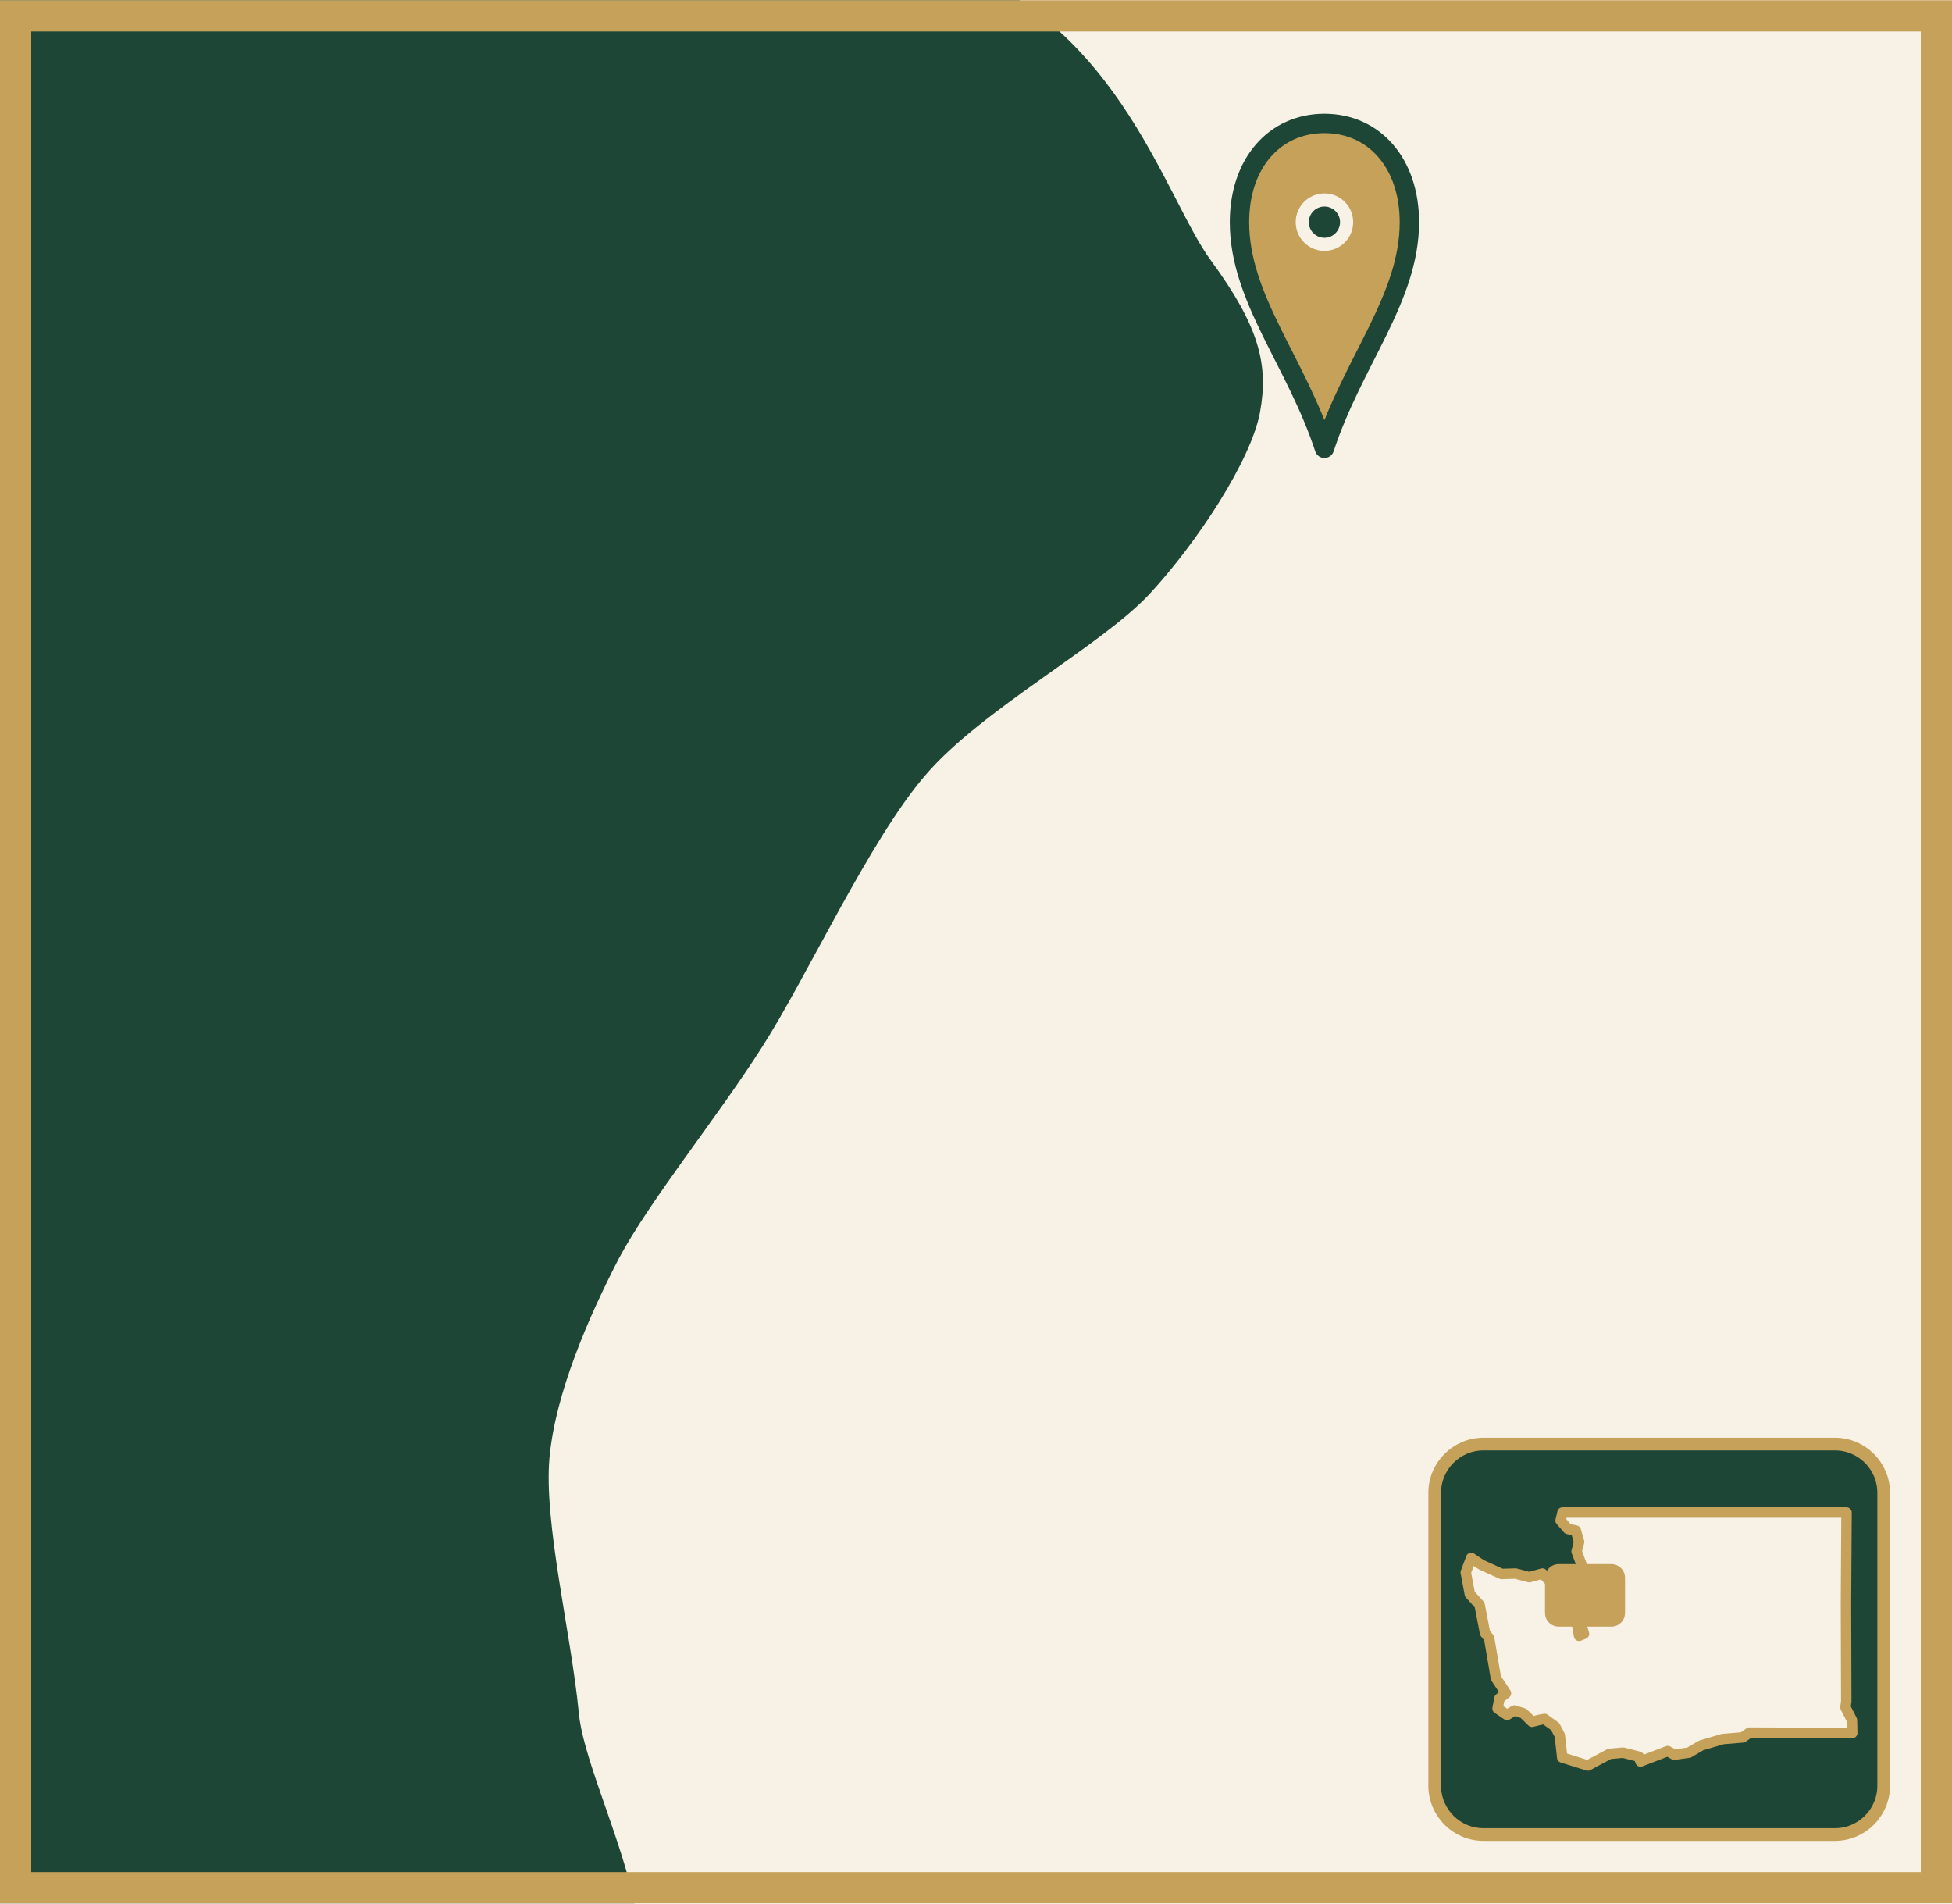
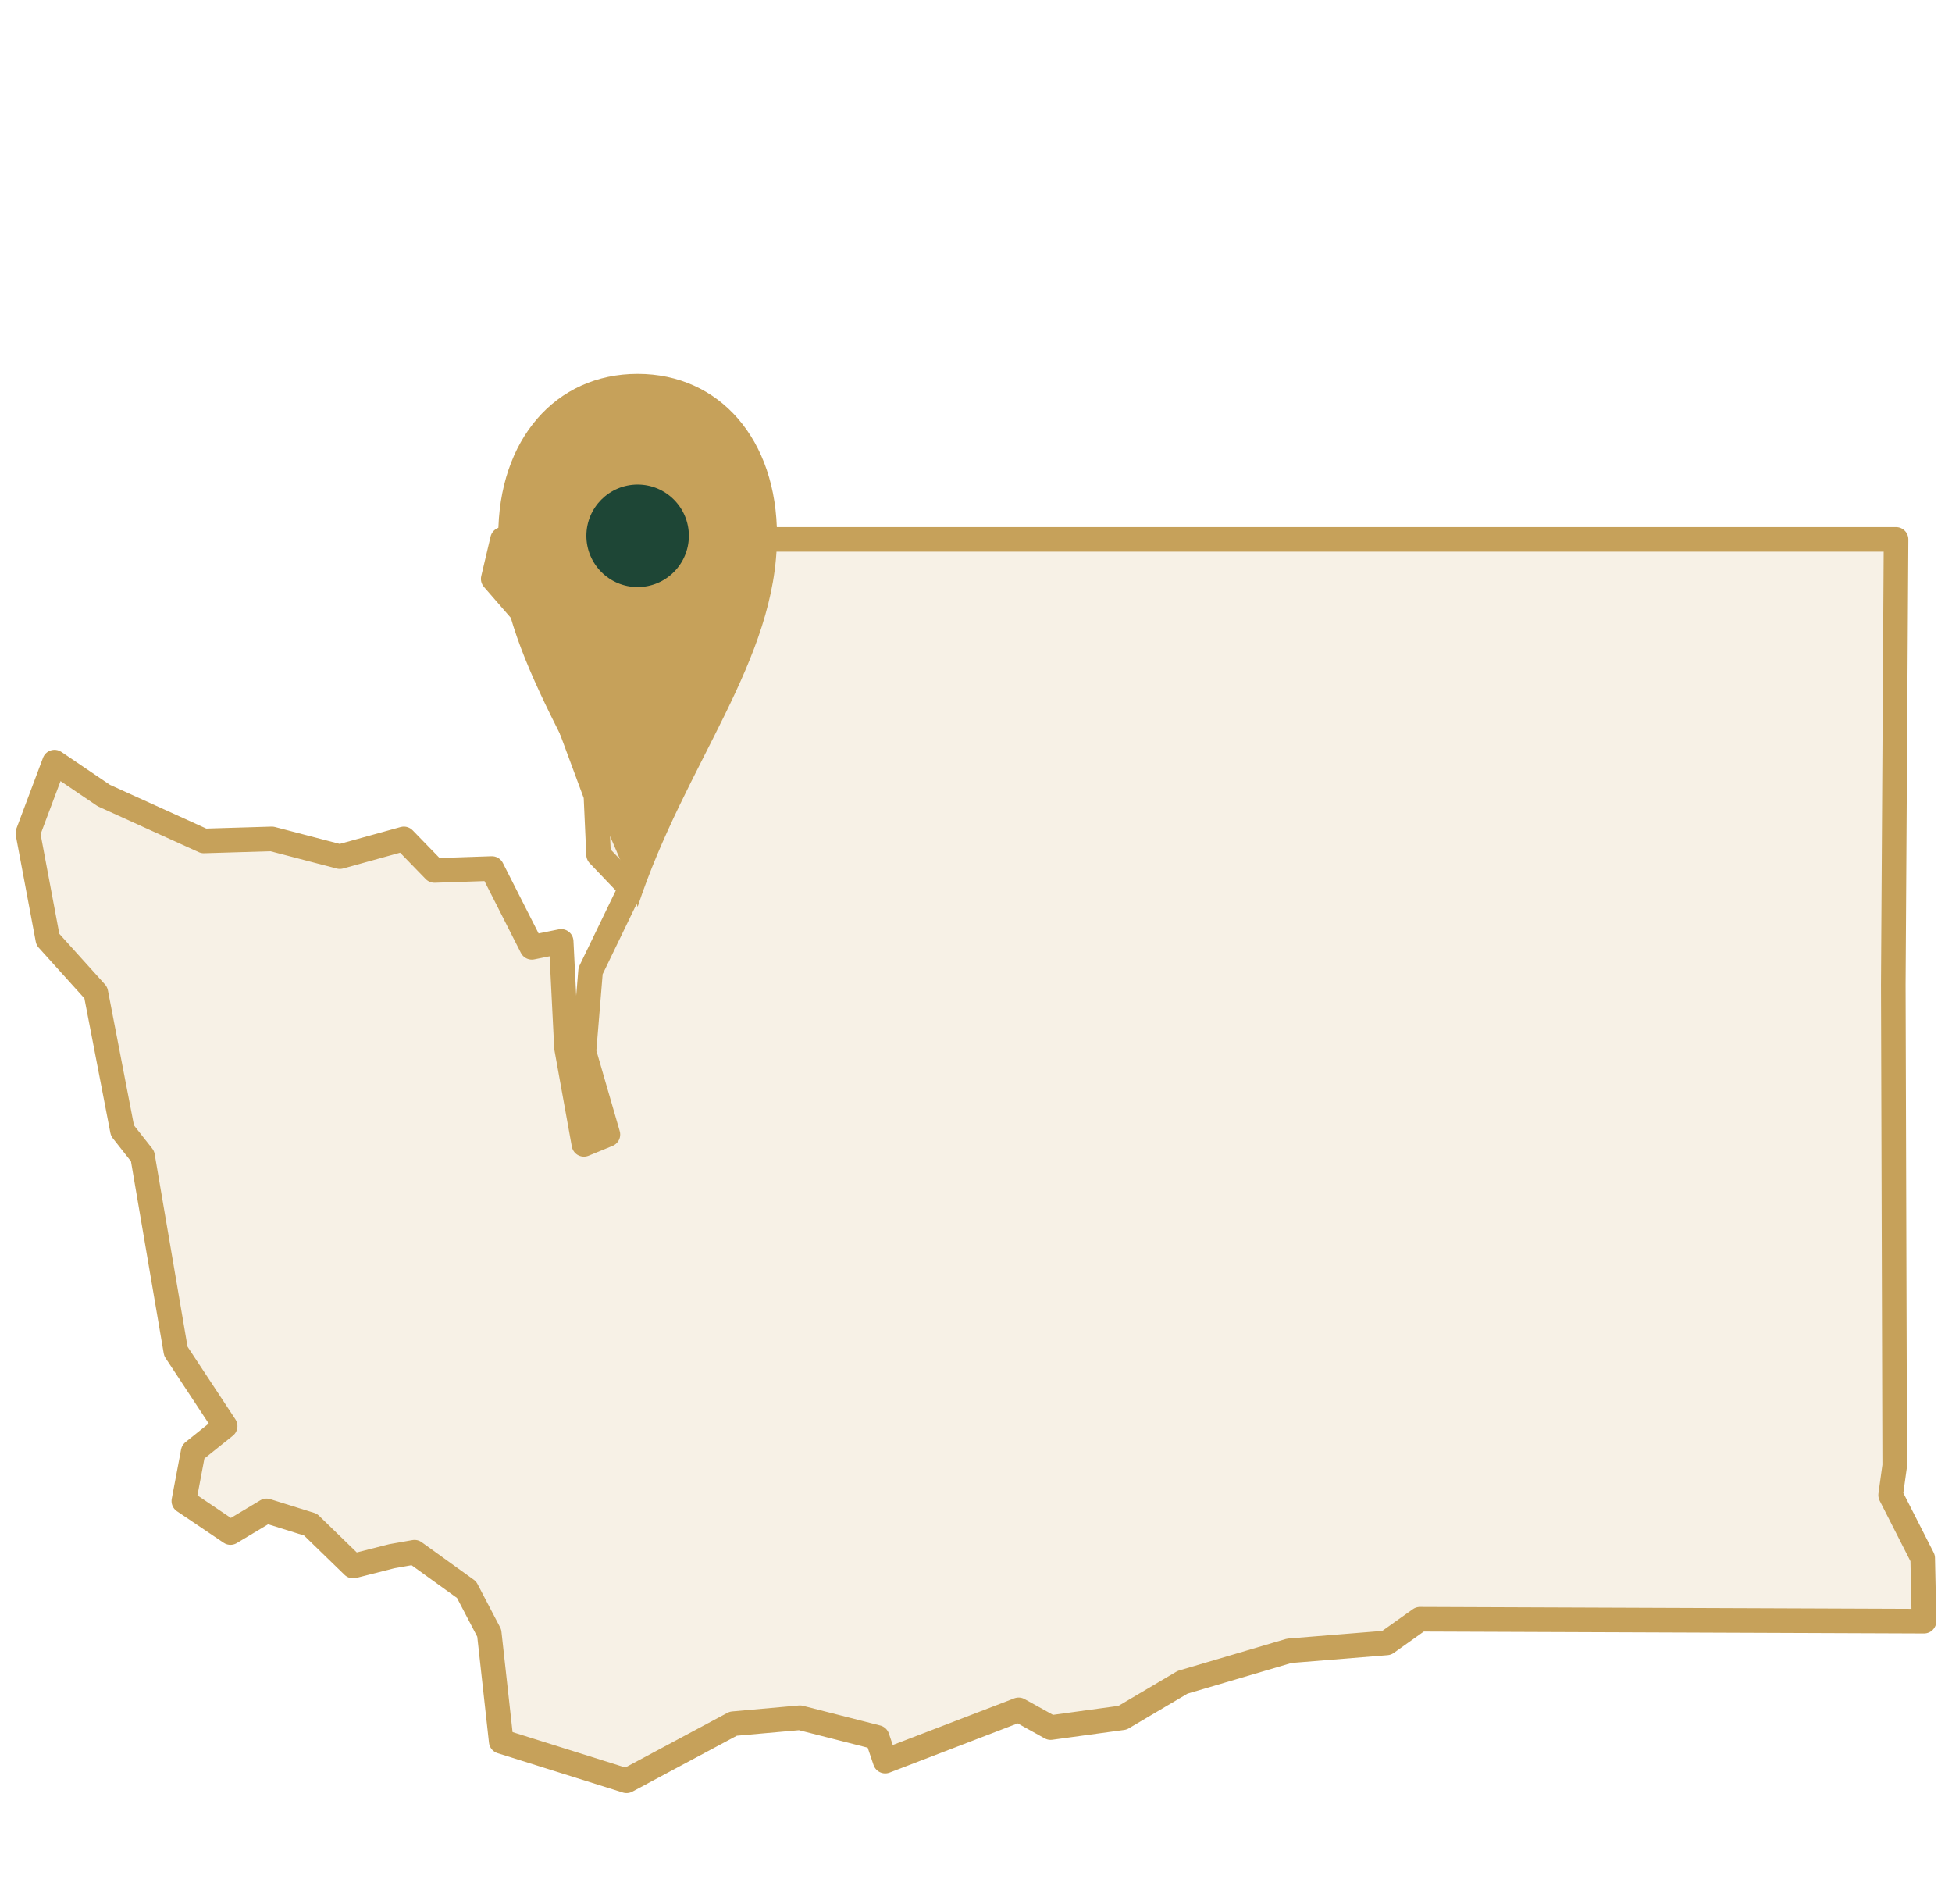
- <svg xmlns="http://www.w3.org/2000/svg" viewBox="0 0 200 194.95" width="1200" height="1170">
-   <defs>
-     <clipPath id="card">
-       <rect width="200" height="194.95" />
-     </clipPath>
-   </defs>
-   <g clip-path="url(#card)">
-     <rect width="200" height="194.95" fill="#f7f1e6" />
-     <path fill="#1e4636" d="M94.8,-4.2 C114.2,0.7 119.2,20.1 124.1,26.7 C129.0,33.4 130.0,37.3 129.1,42.2 C128.2,47.1 122.7,55.5 117.8,60.8 C112.9,66.1 100.5,72.7 94.8,79.4 C89.1,86.0 82.6,100.2 78.1,107.2 C73.6,114.3 66.6,122.9 63.4,128.9 C60.3,134.9 56.9,142.7 56.3,149.3 C55.7,156.0 58.5,167.2 59.3,175.4 C60.0,183.5 71.5,202.4 61.4,206.3 C51.2,210.3 -1.5,233.6 -12.0,202.9 C-22.5,172.3 -27.3,21.6 -12.0,-8.0 C3.3,-37.6 75.4,-9.2 94.8,-4.2 Z" />
-     <g transform="translate(147.0 147.9)">
-       <rect width="46.0" height="40.0" rx="5" fill="#1e4636" stroke="#c6a15a" stroke-width="1.3" />
-       <path fill="#f7f1e6" stroke="#c6a15a" stroke-width="5" stroke-linejoin="round" transform="translate(1.4 -5.1) scale(0.214)" d="M190.62,56.60 190.35,100.05 190.49,146.96 190.09,149.84 193.22,155.99 193.35,162.14 144.16,161.95 140.91,164.26 131.41,165.03 121.00,168.10 115.14,171.56 108.12,172.52 105.00,170.79 91.98,175.79 91.20,173.48 83.66,171.56 77.15,172.14 66.74,177.71 54.51,173.87 53.34,163.30 51.13,159.07 46.05,155.41 43.84,155.80 40.06,156.76 35.90,152.72 31.61,151.38 28.09,153.49 23.54,150.42 24.45,145.61 27.57,143.11 22.76,135.81 19.51,116.77 17.55,114.28 14.95,100.82 10.27,95.63 8.32,85.25 10.92,78.33 15.73,81.59 25.49,86.02 32.13,85.82 38.76,87.55 45.01,85.82 48.00,88.90 53.60,88.71 57.50,96.40 60.36,95.82 60.88,106.20 62.58,115.62 64.92,114.66 62.58,106.59 63.23,98.70 67.13,90.63 64.01,87.36 63.75,81.59 61.40,75.25 62.58,70.64 61.01,65.25 57.24,64.49 53.73,60.45 54.64,56.60Z" />
-       <rect x="11.3" y="12.3" width="8.2" height="6.4" rx="1.4" fill="#c6a15a" />
-     </g>
-     <g transform="translate(135.7 45.9) scale(0.64)">
-       <path fill="#c6a15a" stroke="#1e4636" stroke-width="3.1" stroke-linejoin="round" d="M0,0 C-4.6,-14 -13.6,-24 -13.6,-36.2 C-13.6,-45.6 -8,-52 0,-52 C8,-52 13.6,-45.6 13.6,-36.2 C13.6,-24 4.6,-14 0,0 Z" />
-       <circle cx="0" cy="-36.2" r="4.6" fill="#f7f1e6" />
-       <circle cx="0" cy="-36.2" r="2.5" fill="#1e4636" />
-     </g>
+ <svg xmlns="http://www.w3.org/2000/svg" viewBox="5.60 4.00 190.48 185.67" width="1200" height="1170">
+   <path fill="#f7f1e6" stroke="#c6a15a" stroke-width="2.4" stroke-linejoin="round" d="M190.62,56.60 190.35,100.05 190.49,146.96 190.09,149.84 193.22,155.99 193.35,162.14 144.16,161.95 140.91,164.26 131.41,165.03 121.00,168.10 115.14,171.56 108.12,172.52 105.00,170.79 91.98,175.79 91.20,173.48 83.66,171.56 77.15,172.14 66.74,177.71 54.51,173.87 53.34,163.30 51.13,159.07 46.05,155.41 43.84,155.80 40.06,156.76 35.90,152.72 31.61,151.38 28.09,153.49 23.54,150.42 24.45,145.61 27.57,143.11 22.76,135.81 19.51,116.77 17.55,114.28 14.95,100.82 10.27,95.63 8.32,85.25 10.92,78.33 15.73,81.59 25.49,86.02 32.13,85.82 38.76,87.55 45.01,85.82 48.00,88.90 53.60,88.71 57.50,96.40 60.36,95.82 60.88,106.20 62.58,115.62 64.92,114.66 62.58,106.59 63.23,98.70 67.13,90.63 64.01,87.36 63.75,81.59 61.40,75.25 62.58,70.64 61.01,65.25 57.24,64.49 53.73,60.45 54.64,56.60Z" />
+   <g transform="translate(67.82 92.45)">
+     <path fill="#c6a15a" d="M0,0 C-4.6,-14 -13.6,-24 -13.6,-36.2 C-13.6,-45.6 -8,-52 0,-52 C8,-52 13.6,-45.6 13.6,-36.2 C13.6,-24 4.6,-14 0,0 Z" />
+     <circle cx="0" cy="-36.2" r="5" fill="#1e4636" />
  </g>
-   <rect x="1.6" y="1.6" width="196.8" height="191.75" fill="none" stroke="#c6a15a" stroke-width="3.2" />
</svg>
